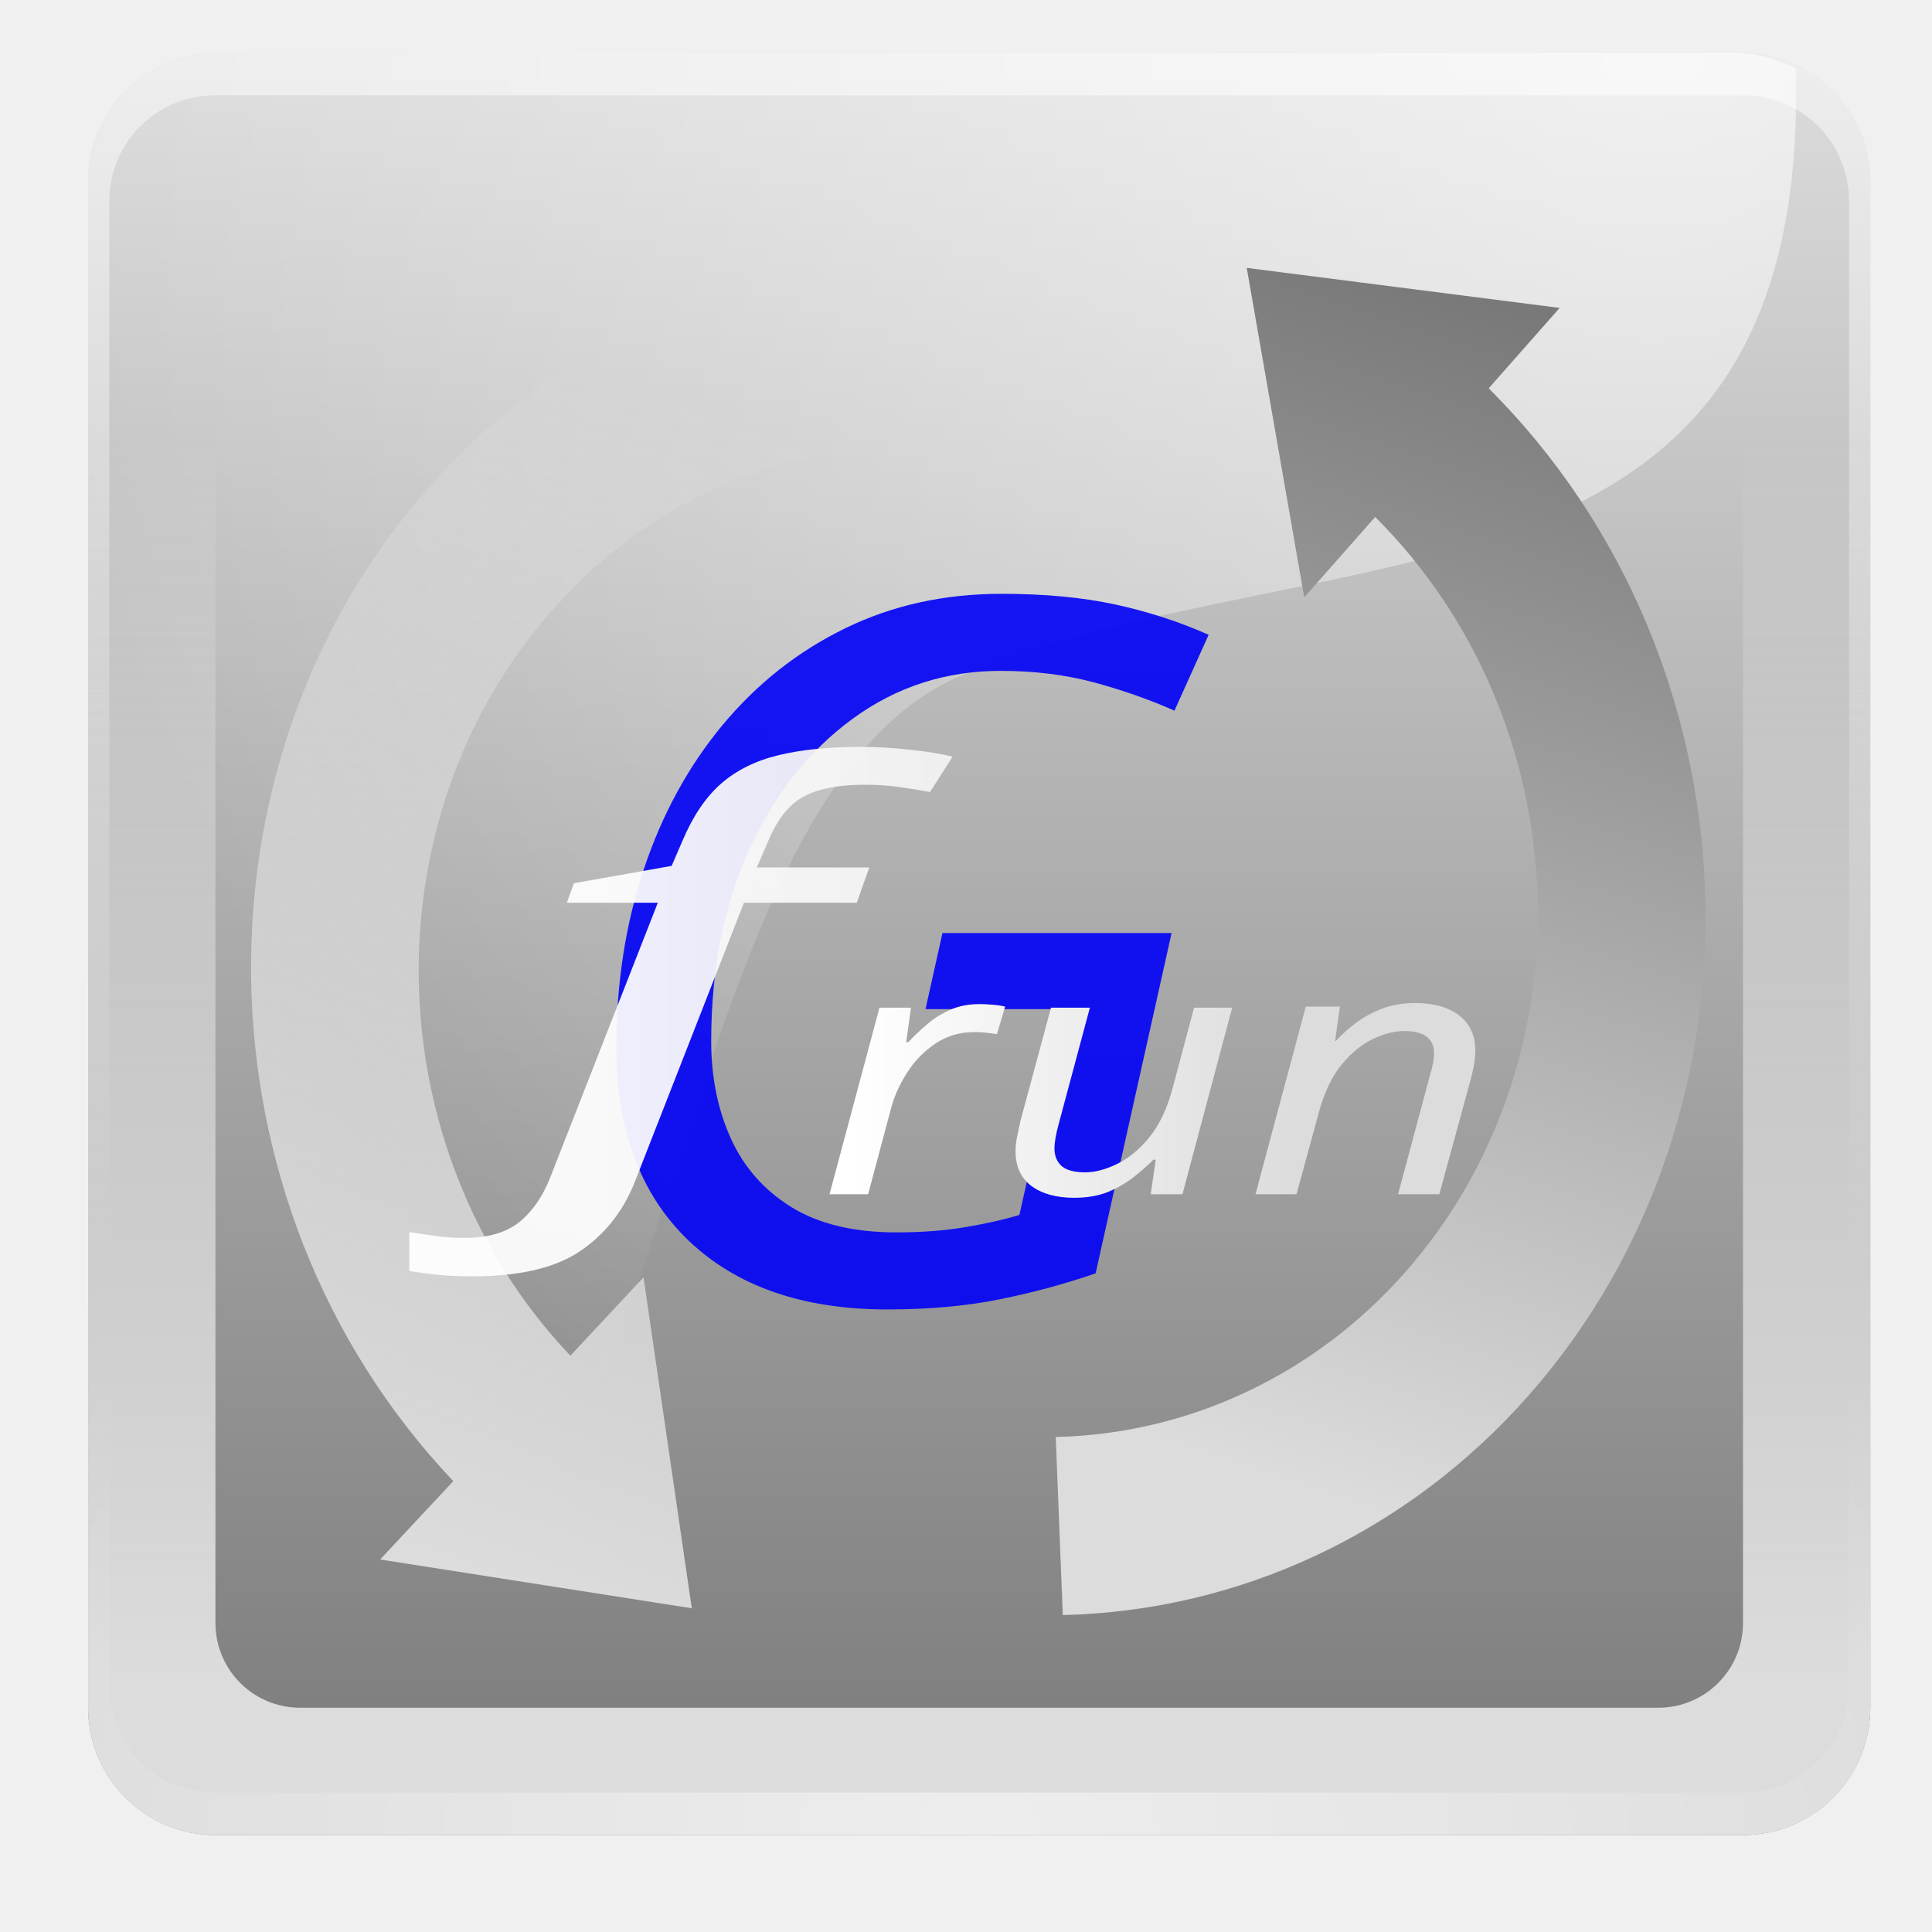
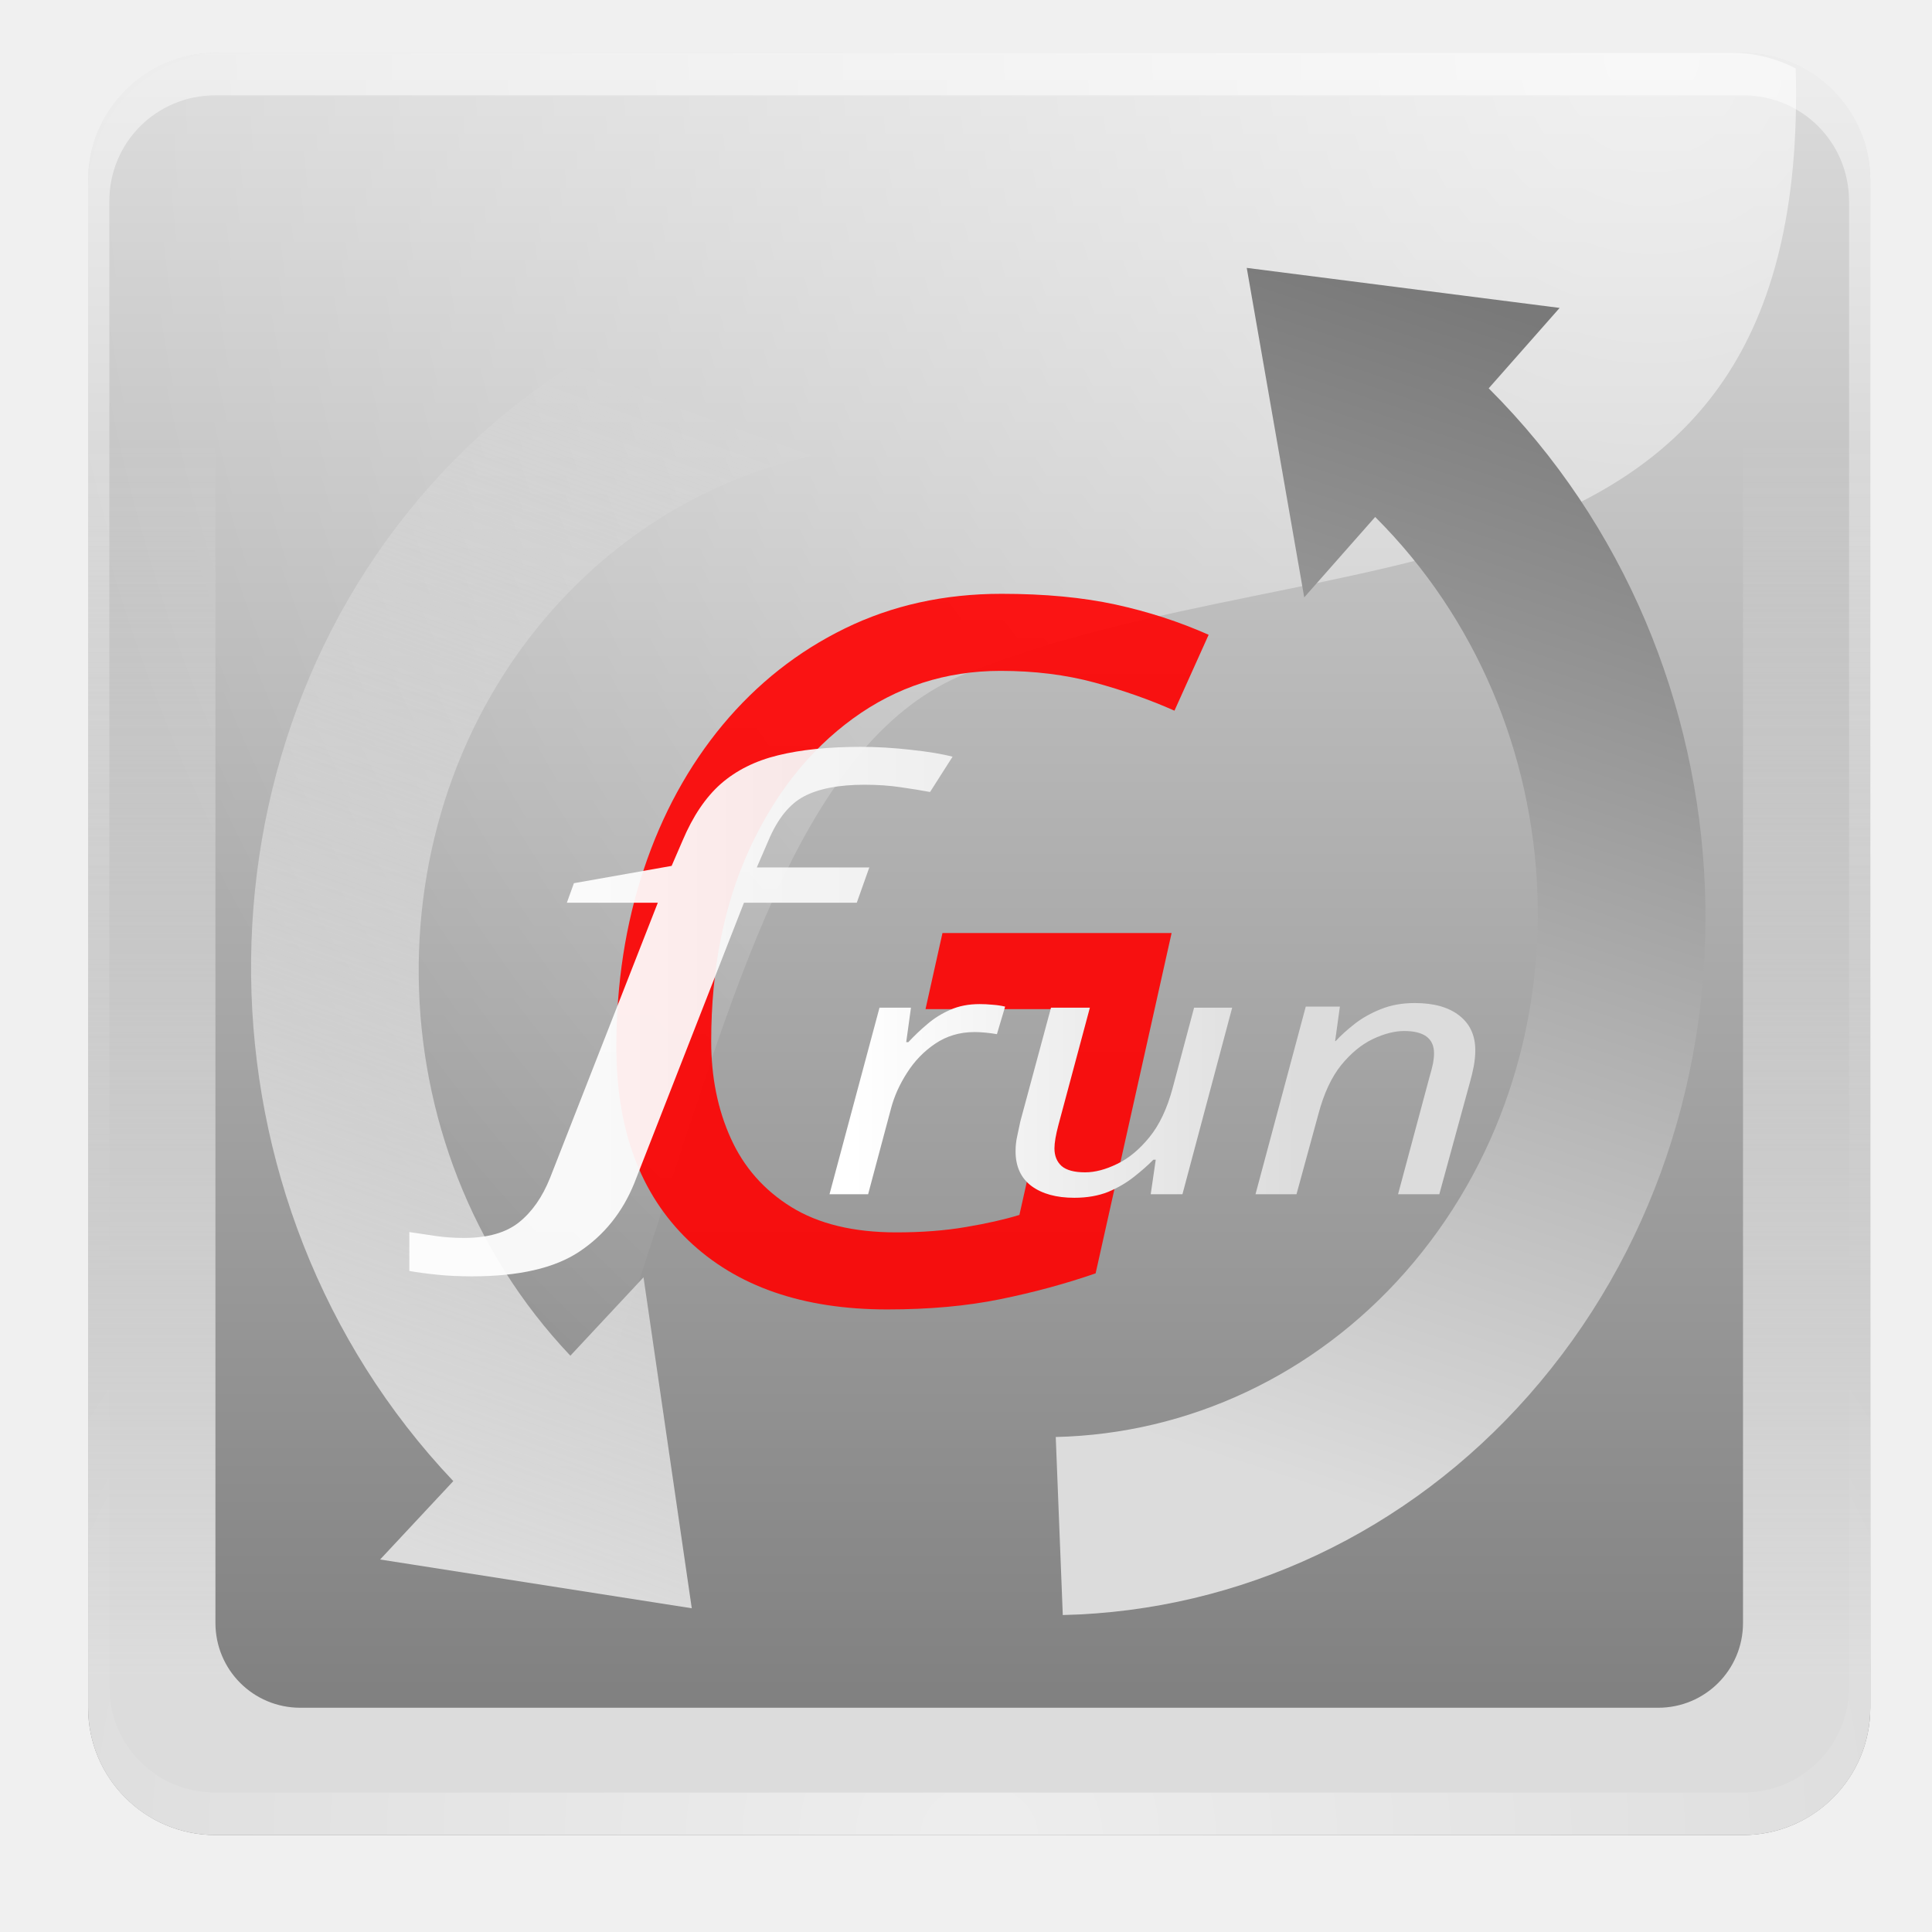
<svg xmlns="http://www.w3.org/2000/svg" xmlns:xlink="http://www.w3.org/1999/xlink" width="128" height="128" id="svg2408" version="1.0">
  <defs id="defs2410">
    <linearGradient id="ButtonShadow" gradientTransform="scale(1.005865,0.994169)" x1="45.448" y1="92.54" x2="45.448" y2="7.017" gradientUnits="userSpaceOnUse">
      <stop style="stop-color:#000000;stop-opacity:1;" offset="0" id="stop3750" />
      <stop style="stop-color:#000000;stop-opacity:0.588;" offset="1" id="stop3752" />
    </linearGradient>
    <linearGradient id="linearGradient3737">
      <stop style="stop-color:#ffffff;stop-opacity:1;" offset="0" id="stop3739" />
      <stop style="stop-color:#ffffff;stop-opacity:0;" offset="1" id="stop3741" />
    </linearGradient>
    <filter id="filter3174" color-interpolation-filters="sRGB">
      <feGaussianBlur stdDeviation="1.71" id="feGaussianBlur3176" />
    </filter>
    <linearGradient xlink:href="#linearGradient3737" id="linearGradient3188" gradientUnits="userSpaceOnUse" x1="36.357" y1="6" x2="36.357" y2="63.893" gradientTransform="matrix(1.405628,0,0,1.405628,-2.594983,-36.93057)" />
    <filter id="filter3794" x="-0.192" width="1.384" y="-0.192" height="1.384" color-interpolation-filters="sRGB">
      <feGaussianBlur stdDeviation="5.28" id="feGaussianBlur3796" />
    </filter>
    <linearGradient xlink:href="#linearGradient3737" id="linearGradient3613" x1="48" y1="20.221" x2="48" y2="138.661" gradientUnits="userSpaceOnUse" />
    <radialGradient xlink:href="#linearGradient3737" id="radialGradient3619" cx="48" cy="90.172" fx="48" fy="90.172" r="42" gradientTransform="matrix(1.626751,0,0,1.399876,-13.20891,-36.65348)" gradientUnits="userSpaceOnUse" />
    <clipPath clipPathUnits="userSpaceOnUse" id="clipPath3613">
      <rect ry="6" rx="6" y="6" x="6" height="84" width="84" id="rect3615" style="fill:#ffffff;fill-opacity:1;fill-rule:nonzero;stroke:none" />
    </clipPath>
    <linearGradient xlink:href="#linearGradient3282" id="linearGradient3617" gradientUnits="userSpaceOnUse" x1="48" y1="90" x2="48" y2="5.988" gradientTransform="matrix(1.405628,0,0,1.405628,-2.594983,-36.93057)" />
    <linearGradient id="linearGradient3267">
      <stop style="stop-color:#ffffff;stop-opacity:1;" offset="0" id="stop3269" />
      <stop style="stop-color:#ffffff;stop-opacity:0;" offset="1" id="stop3271" />
    </linearGradient>
    <radialGradient r="56.543" fy="7.457" fx="108.539" cy="7.457" cx="108.539" gradientTransform="matrix(-1.926225,1.6591387e-8,-1.7560233e-8,-2.038706,318.5131,-13.29394)" gradientUnits="userSpaceOnUse" id="radialGradient2888" xlink:href="#linearGradient3267" />
    <linearGradient id="linearGradient3282">
      <stop style="stop-color:#797979;stop-opacity:1;" offset="0" id="stop3284" />
      <stop style="stop-color:#dcdcdc;stop-opacity:1;" offset="1" id="stop3286" />
    </linearGradient>
    <linearGradient id="linearGradient3305">
      <stop id="stop3307" offset="0" style="stop-color:#dcdcdc;stop-opacity:1;" />
      <stop id="stop3309" offset="1" style="stop-color:#ffffff;stop-opacity:0;" />
    </linearGradient>
    <linearGradient xlink:href="#linearGradient3305" id="linearGradient3699" x1="76.357" y1="82.5" x2="76.357" y2="24.07" gradientUnits="userSpaceOnUse" gradientTransform="matrix(1.405628,0,0,1.405628,-2.594983,-36.93057)" />
    <linearGradient id="ButtonShadow-0" gradientTransform="matrix(1.005865,0,0,0.994169,100,0)" x1="45.448" y1="92.54" x2="45.448" y2="7.017" gradientUnits="userSpaceOnUse">
      <stop style="stop-color:#000000;stop-opacity:1;" offset="0" id="stop3750-8" />
      <stop style="stop-color:#000000;stop-opacity:0.588;" offset="1" id="stop3752-5" />
    </linearGradient>
    <linearGradient xlink:href="#ButtonShadow-0" id="linearGradient3780" gradientUnits="userSpaceOnUse" gradientTransform="matrix(1.02381,0,0,1.011905,-1.142857,-98.07143)" x1="32.251" y1="6.132" x2="32.251" y2="90.239" />
    <linearGradient xlink:href="#ButtonShadow-0" id="linearGradient3772" gradientUnits="userSpaceOnUse" gradientTransform="matrix(1.02381,0,0,1.011905,-1.142857,-98.07143)" x1="32.251" y1="6.132" x2="32.251" y2="90.239" />
    <linearGradient xlink:href="#ButtonShadow-0" id="linearGradient3725" gradientUnits="userSpaceOnUse" gradientTransform="matrix(1.439095,0,0,1.422362,-4.201415,-100.9214)" x1="32.251" y1="6.132" x2="32.251" y2="90.239" />
    <linearGradient xlink:href="#ButtonShadow-0" id="linearGradient3721" gradientUnits="userSpaceOnUse" gradientTransform="matrix(1.405628,0,0,1.405628,-2.594983,-99.41534)" x1="32.251" y1="6.132" x2="32.251" y2="90.239" />
    <linearGradient y2="90.239" x2="32.251" y1="6.132" x1="32.251" gradientTransform="matrix(1.02381,0,0,1.011905,-1.142857,-98.07143)" gradientUnits="userSpaceOnUse" id="linearGradient3059" xlink:href="#ButtonShadow-0" />
    <linearGradient xlink:href="#linearGradient3305" id="linearGradient3902" gradientUnits="userSpaceOnUse" x1="80" y1="40" x2="32" y2="64" gradientTransform="matrix(-0.9695245,1.038638,-0.9935588,-1.04825,155.2844,33.35303)" />
    <linearGradient y2="64" x2="32" y1="40" x1="80" gradientTransform="matrix(0.9400897,-1.065354,1.022494,1.020045,-25.65667,29.99344)" gradientUnits="userSpaceOnUse" id="linearGradient3104" xlink:href="#linearGradient3282" />
    <linearGradient id="linearGradient3282-7">
      <stop style="stop-color:#ffffff;stop-opacity:1;" offset="0" id="stop3284-0" />
      <stop style="stop-color:#dcdcdc;stop-opacity:1;" offset="1" id="stop3286-3" />
    </linearGradient>
    <linearGradient y2="41.257" x2="58.045" y1="41.257" x1="29.461" gradientUnits="userSpaceOnUse" id="linearGradient5549" xlink:href="#linearGradient3282-7" gradientTransform="matrix(1.694593,0,0,1.694593,-20.89195,-22.18964)" />
    <linearGradient id="linearGradient3282-7-1">
      <stop style="stop-color:#ffffff;stop-opacity:1;" offset="0" id="stop3284-0-0" />
      <stop style="stop-color:#dcdcdc;stop-opacity:1;" offset="1" id="stop3286-3-9" />
    </linearGradient>
    <linearGradient y2="41.257" x2="58.045" y1="41.257" x1="29.461" gradientUnits="userSpaceOnUse" id="linearGradient5732" xlink:href="#linearGradient3282-7-1" gradientTransform="matrix(0.9208302,0,0,0.9208302,23.22794,8.061585)" />
  </defs>
  <g id="layer2" style="display:none" transform="translate(0,32)">
    <rect style="opacity:0.9;fill:url(#ButtonShadow);fill-opacity:1;fill-rule:nonzero;stroke:none;filter:url(#filter3174)" id="rect3745" width="86" height="85" x="5" y="7" rx="6" ry="6" />
  </g>
  <g id="layer3" style="display:none" transform="translate(0,32)">
    <path style="opacity:0.08;fill:url(#linearGradient3059);fill-opacity:1;fill-rule:nonzero;stroke:none;display:inline" id="path3786" d="m 12,-95.031 c -5.511,0 -10.031,4.52 -10.031,10.031 l 0,71 c 0,5.511 4.52,10.031 10.031,10.031 l 72,0 c 5.511,0 10.031,-4.52 10.031,-10.031 l 0,-71 c 0,-5.511 -4.52,-10.031 -10.031,-10.031 l -72,0 z" transform="matrix(1.405628,0,0,-1.405628,-2.594983,-36.93057)" />
    <path style="opacity:0.1;fill:url(#linearGradient3780);fill-opacity:1;fill-rule:nonzero;stroke:none;display:inline" id="path3778" d="m 12,-94.031 c -4.972,0 -9.031,4.06 -9.031,9.031 l 0,71 c 0,4.972 4.06,9.031 9.031,9.031 l 72,0 c 4.972,0 9.031,-4.06 9.031,-9.031 l 0,-71 c 0,-4.972 -4.06,-9.031 -9.031,-9.031 l -72,0 z" transform="matrix(1.405628,0,0,-1.405628,-2.594983,-36.93057)" />
    <path style="opacity:0.2;fill:url(#linearGradient3772);fill-opacity:1;fill-rule:nonzero;stroke:none;display:inline" id="path3770" d="m 12,-93 c -4.409,0 -8,3.591 -8,8 l 0,71 c 0,4.409 3.591,8 8,8 l 72,0 c 4.409,0 8,-3.591 8,-8 l 0,-71 c 0,-4.409 -3.591,-8 -8,-8 l -72,0 z" transform="matrix(1.405628,0,0,-1.405628,-2.594983,-36.93057)" />
    <rect style="opacity:0.3;fill:url(#linearGradient3725);fill-opacity:1;fill-rule:nonzero;stroke:none;display:inline" id="rect3723" width="120.884" height="119.478" x="4.433" y="-92.387" rx="9.839" ry="9.839" transform="scale(1,-1)" />
    <rect transform="scale(1,-1)" ry="8.434" rx="8.434" y="-90.982" x="5.839" height="118.073" width="118.073" id="rect3716" style="opacity:0.45;fill:url(#linearGradient3721);fill-opacity:1;fill-rule:nonzero;stroke:none;display:inline" />
  </g>
  <g id="layer1" style="display:inline" transform="translate(0,32)">
    <rect style="fill:url(#linearGradient3617);fill-opacity:1.0;fill-rule:nonzero;stroke:none" id="rect2419" width="118.073" height="118.073" x="5.839" y="-28.497" rx="8.434" ry="8.434" />
    <path style="opacity:0.5;fill:url(#linearGradient3188);fill-opacity:1;fill-rule:nonzero;stroke:none" d="m 14.273,-28.497 c -4.672,0 -8.434,3.761 -8.434,8.434 l 0,2.811 0,95.583 0,2.811 c 0,0.47 0.058,0.915 0.132,1.362 0.068,0.415 0.136,0.839 0.264,1.23 0.014,0.043 0.029,0.089 0.044,0.132 0.139,0.405 0.33,0.77 0.527,1.142 0.203,0.384 0.444,0.753 0.703,1.098 0.259,0.345 0.525,0.666 0.835,0.966 0.618,0.602 1.325,1.145 2.108,1.537 0.392,0.196 0.806,0.347 1.23,0.483 -0.36,-0.141 -0.684,-0.332 -1.01,-0.527 -0.01,-0.006 -0.034,0.006 -0.044,0 -0.045,-0.027 -0.088,-0.06 -0.132,-0.088 -0.169,-0.108 -0.325,-0.23 -0.483,-0.351 -0.149,-0.114 -0.3,-0.226 -0.439,-0.351 -0.25,-0.227 -0.488,-0.485 -0.703,-0.747 -0.151,-0.183 -0.307,-0.373 -0.439,-0.571 -0.035,-0.054 -0.054,-0.121 -0.088,-0.176 C 8.252,86.137 8.16,85.994 8.079,85.842 7.937,85.569 7.79,85.258 7.684,84.964 c -0.011,-0.031 -0.033,-0.057 -0.044,-0.088 C 7.595,84.747 7.589,84.613 7.552,84.481 7.509,84.331 7.453,84.195 7.42,84.041 7.318,83.561 7.244,83.06 7.244,82.548 l 0,-2.811 0,-95.583 0,-2.811 c 0,-3.91 3.118,-7.028 7.028,-7.028 l 2.811,0 95.583,0 2.811,0 c 3.91,0 7.028,3.118 7.028,7.028 l 0,2.811 0,95.583 0,2.811 c 0,0.512 -0.073,1.013 -0.176,1.493 -0.062,0.291 -0.124,0.559 -0.22,0.835 -0.011,0.031 -0.033,0.057 -0.044,0.088 -0.088,0.244 -0.195,0.516 -0.307,0.747 -0.058,0.116 -0.111,0.239 -0.176,0.351 -0.077,0.137 -0.178,0.265 -0.264,0.395 -0.132,0.198 -0.288,0.388 -0.439,0.571 -0.201,0.245 -0.426,0.488 -0.659,0.703 -0.016,0.014 -0.028,0.03 -0.044,0.044 -0.195,0.176 -0.401,0.33 -0.615,0.483 -0.144,0.103 -0.287,0.216 -0.439,0.307 -0.01,0.006 -0.034,-0.006 -0.044,0 -0.326,0.195 -0.65,0.386 -1.01,0.527 0.424,-0.136 0.838,-0.287 1.23,-0.483 0.783,-0.392 1.49,-0.936 2.108,-1.537 0.309,-0.301 0.575,-0.621 0.835,-0.966 0.259,-0.345 0.5,-0.714 0.703,-1.098 0.197,-0.373 0.388,-0.738 0.527,-1.142 0.015,-0.043 0.03,-0.088 0.044,-0.132 0.127,-0.391 0.195,-0.814 0.264,-1.23 0.074,-0.447 0.132,-0.891 0.132,-1.362 l 0,-2.811 0,-95.583 0,-2.811 c 0,-4.672 -3.761,-8.434 -8.434,-8.434 l -101.205,0 z" id="rect3728" />
    <path style="fill:url(#linearGradient3699);fill-opacity:1;fill-rule:nonzero;stroke:none" d="m 14.273,-28.497 c -4.672,0 -8.434,3.761 -8.434,8.434 l 0,101.205 c 0,4.672 3.761,8.434 8.434,8.434 l 101.205,0 c 4.672,0 8.434,-3.761 8.434,-8.434 l 0,-101.205 c 0,-4.672 -3.761,-8.434 -8.434,-8.434 l -101.205,0 z m 5.623,8.434 89.96,0 c 3.115,0 5.623,2.508 5.623,5.623 l 0,89.96 c 0,3.115 -2.508,5.623 -5.623,5.623 l -89.96,0 c -3.115,0 -5.623,-2.508 -5.623,-5.623 l 0,-89.96 c 0,-3.115 2.508,-5.623 5.623,-5.623 z" id="rect3668" />
    <path id="path3615" d="m 14.273,89.576 c -4.672,0 -8.434,-3.761 -8.434,-8.434 l 0,-2.811 0,-95.583 0,-2.811 c 0,-0.47 0.058,-0.915 0.132,-1.362 0.068,-0.415 0.136,-0.839 0.264,-1.23 0.014,-0.043 0.029,-0.089 0.044,-0.132 0.139,-0.404 0.33,-0.77 0.527,-1.142 0.203,-0.384 0.444,-0.753 0.703,-1.098 0.259,-0.345 0.525,-0.666 0.835,-0.966 0.618,-0.602 1.325,-1.145 2.108,-1.537 0.392,-0.196 0.806,-0.347 1.23,-0.483 -0.36,0.141 -0.684,0.332 -1.01,0.527 -0.01,0.006 -0.034,-0.006 -0.044,0 -0.045,0.027 -0.088,0.06 -0.132,0.088 -0.169,0.108 -0.325,0.23 -0.483,0.351 -0.149,0.114 -0.3,0.226 -0.439,0.351 -0.25,0.227 -0.488,0.485 -0.703,0.747 -0.151,0.183 -0.307,0.373 -0.439,0.571 -0.035,0.054 -0.054,0.121 -0.088,0.176 -0.091,0.145 -0.183,0.287 -0.264,0.439 -0.142,0.274 -0.289,0.584 -0.395,0.879 -0.011,0.031 -0.033,0.057 -0.044,0.088 -0.045,0.129 -0.05,0.263 -0.088,0.395 -0.043,0.15 -0.099,0.285 -0.132,0.439 -0.102,0.48 -0.176,0.981 -0.176,1.493 l 0,2.811 0,95.583 0,2.811 c 0,3.91 3.118,7.028 7.028,7.028 l 2.811,0 95.583,0 2.811,0 c 3.91,0 7.028,-3.118 7.028,-7.028 l 0,-2.811 0,-95.583 0,-2.811 c 0,-0.512 -0.073,-1.013 -0.176,-1.493 -0.062,-0.291 -0.124,-0.559 -0.22,-0.835 -0.011,-0.031 -0.033,-0.057 -0.044,-0.088 -0.088,-0.244 -0.195,-0.516 -0.307,-0.747 -0.058,-0.116 -0.111,-0.239 -0.176,-0.351 -0.077,-0.137 -0.178,-0.265 -0.264,-0.395 -0.132,-0.198 -0.288,-0.388 -0.439,-0.571 -0.201,-0.245 -0.426,-0.488 -0.659,-0.703 -0.016,-0.014 -0.028,-0.03 -0.044,-0.044 -0.195,-0.176 -0.401,-0.33 -0.615,-0.483 -0.144,-0.103 -0.287,-0.216 -0.439,-0.307 -0.01,-0.006 -0.034,0.006 -0.044,0 -0.326,-0.195 -0.65,-0.386 -1.01,-0.527 0.424,0.136 0.838,0.287 1.23,0.483 0.783,0.392 1.49,0.936 2.108,1.537 0.309,0.301 0.575,0.621 0.835,0.966 0.259,0.345 0.5,0.714 0.703,1.098 0.197,0.373 0.388,0.738 0.527,1.142 0.015,0.043 0.03,0.088 0.044,0.132 0.127,0.391 0.195,0.814 0.264,1.23 0.074,0.447 0.132,0.891 0.132,1.362 l 0,2.811 0,95.583 0,2.811 c 0,4.672 -3.761,8.434 -8.434,8.434 l -101.205,0 z" style="opacity:0.5;fill:url(#radialGradient3619);fill-opacity:1;fill-rule:nonzero;stroke:none" />
    <path style="opacity:0.6;fill:url(#radialGradient2888);fill-opacity:1;stroke:none;display:inline" d="m 15.001,-28.497 c -5.075,0 -9.162,4.087 -9.162,9.162 l 0,99.749 c 0,5.075 4.087,9.162 9.162,9.162 l 3.69,0 C 45.724,75.594 42.97,21.035 64,12.622 c 24.26,-9.705 55.976,-2.8 54.971,-40.087 -1.263,-0.655 -2.695,-1.032 -4.221,-1.032 l -99.749,0 z" id="path2491" />
    <path style="opacity:1;color:#000000;fill:url(#linearGradient3104);fill-opacity:1;fill-rule:nonzero;stroke:none;stroke-width:1.5;marker:none;visibility:visible;display:inline;overflow:visible;enable-background:accumulate" d="m 82.6,-14.252 3.809,21.829 4.7,-5.327 C 104.662,15.771 105.548,38.179 93.087,52.3 87.103,59.081 78.779,63.001 69.946,63.205 L 70.412,75.001 C 82.19,74.729 93.289,69.502 101.267,60.46 117.881,41.632 116.701,11.755 98.63,-6.273 l 4.7,-5.327 -20.731,-2.652 z" id="path3884" />
    <path id="path3900" d="M 45.832,74.553 42.635,52.626 37.788,57.819 C 24.618,43.925 24.36,21.501 37.211,7.734 43.382,1.123 51.813,-2.563 60.649,-2.52 L 60.513,-14.324 C 48.732,-14.382 37.491,-9.467 29.262,-0.652 12.128,17.704 12.472,47.602 30.032,66.128 l -4.848,5.193 20.648,3.231 z" style="color:#000000;fill:url(#linearGradient3902);fill-opacity:1;fill-rule:nonzero;stroke:none;stroke-width:1.5;marker:none;visibility:visible;display:inline;overflow:visible;enable-background:accumulate" />
-     <text xml:space="preserve" style="font-size:65.431px;font-style:italic;font-variant:normal;font-weight:normal;font-stretch:normal;line-height:125%;letter-spacing:0px;word-spacing:0px;opacity:0.903;fill:#0101f7;fill-opacity:1;stroke:none;font-family:Webdings;-inkscape-font-specification:Webdings Italic" x="35.589" y="54.811" id="text3116" transform="scale(1.013059,0.9871096)">
-       <tspan id="tspan3118" x="35.589" y="54.811" style="font-style:italic;font-variant:normal;font-weight:normal;font-stretch:normal;fill:#0101f7;fill-opacity:1;font-family:Webdings;-inkscape-font-specification:Webdings Italic">G</tspan>
+     <text xml:space="preserve" style="font-size:65.431px;font-style:italic;font-variant:normal;font-weight:normal;font-stretch:normal;line-height:125%;letter-spacing:0px;word-spacing:0px;opacity:0.903;fill:#ff0000;fill-opacity:1;stroke:none;font-family:Webdings;-inkscape-font-specification:Webdings Italic" x="35.589" y="54.811" id="text3116" transform="scale(1.013059,0.9871096)">
+       <tspan id="tspan3118" x="35.589" y="54.811" style="font-style:italic;font-variant:normal;font-weight:normal;font-stretch:normal;fill:#ff0000;fill-opacity:1;font-family:Webdings;-inkscape-font-specification:Webdings Italic">G</tspan>
    </text>
    <text xml:space="preserve" style="font-size:47.583px;font-style:normal;font-weight:normal;line-height:125%;letter-spacing:0px;word-spacing:0px;opacity:0.93;fill:url(#linearGradient5549);fill-opacity:1;stroke:none;display:inline;font-family:Sans" x="25.225" y="60.215" id="text3116-0" transform="scale(1.36292,0.7337186)">
      <tspan id="tspan3118-5" x="25.225" y="60.215" style="font-style:italic;font-variant:normal;font-weight:normal;font-stretch:normal;fill:url(#linearGradient5549);fill-opacity:1;font-family:Ubuntu Mono;-inkscape-font-specification:Ubuntu Mono Italic">f</tspan>
    </text>
    <text xml:space="preserve" style="font-size:25.856px;font-style:normal;font-weight:normal;line-height:125%;letter-spacing:0px;word-spacing:0px;fill:url(#linearGradient5732);fill-opacity:1;stroke:none;display:inline;font-family:Sans" x="48.288" y="52.84" id="text3116-0-9" transform="scale(1.121404,0.8917394)">
      <tspan id="tspan3118-5-1" x="48.288" y="52.84" style="font-style:italic;font-variant:normal;font-weight:normal;font-stretch:normal;fill:url(#linearGradient5732);fill-opacity:1;font-family:Ubuntu Mono;-inkscape-font-specification:Ubuntu Mono Italic">run</tspan>
    </text>
  </g>
  <g id="layer5" style="display:none" transform="translate(0,32)">
    <rect style="opacity:0.1;fill:url(#linearGradient3613);fill-opacity:1;fill-rule:nonzero;stroke:#ffffff;stroke-width:0.5;stroke-linecap:round;stroke-linejoin:miter;stroke-miterlimit:4;stroke-opacity:1;stroke-dasharray:none;stroke-dashoffset:0;filter:url(#filter3794)" id="rect3171" width="66" height="66" x="15" y="15" rx="12" ry="12" clip-path="url(#clipPath3613)" transform="matrix(1.405628,0,0,1.405628,-2.594983,-36.93057)" />
  </g>
</svg>
